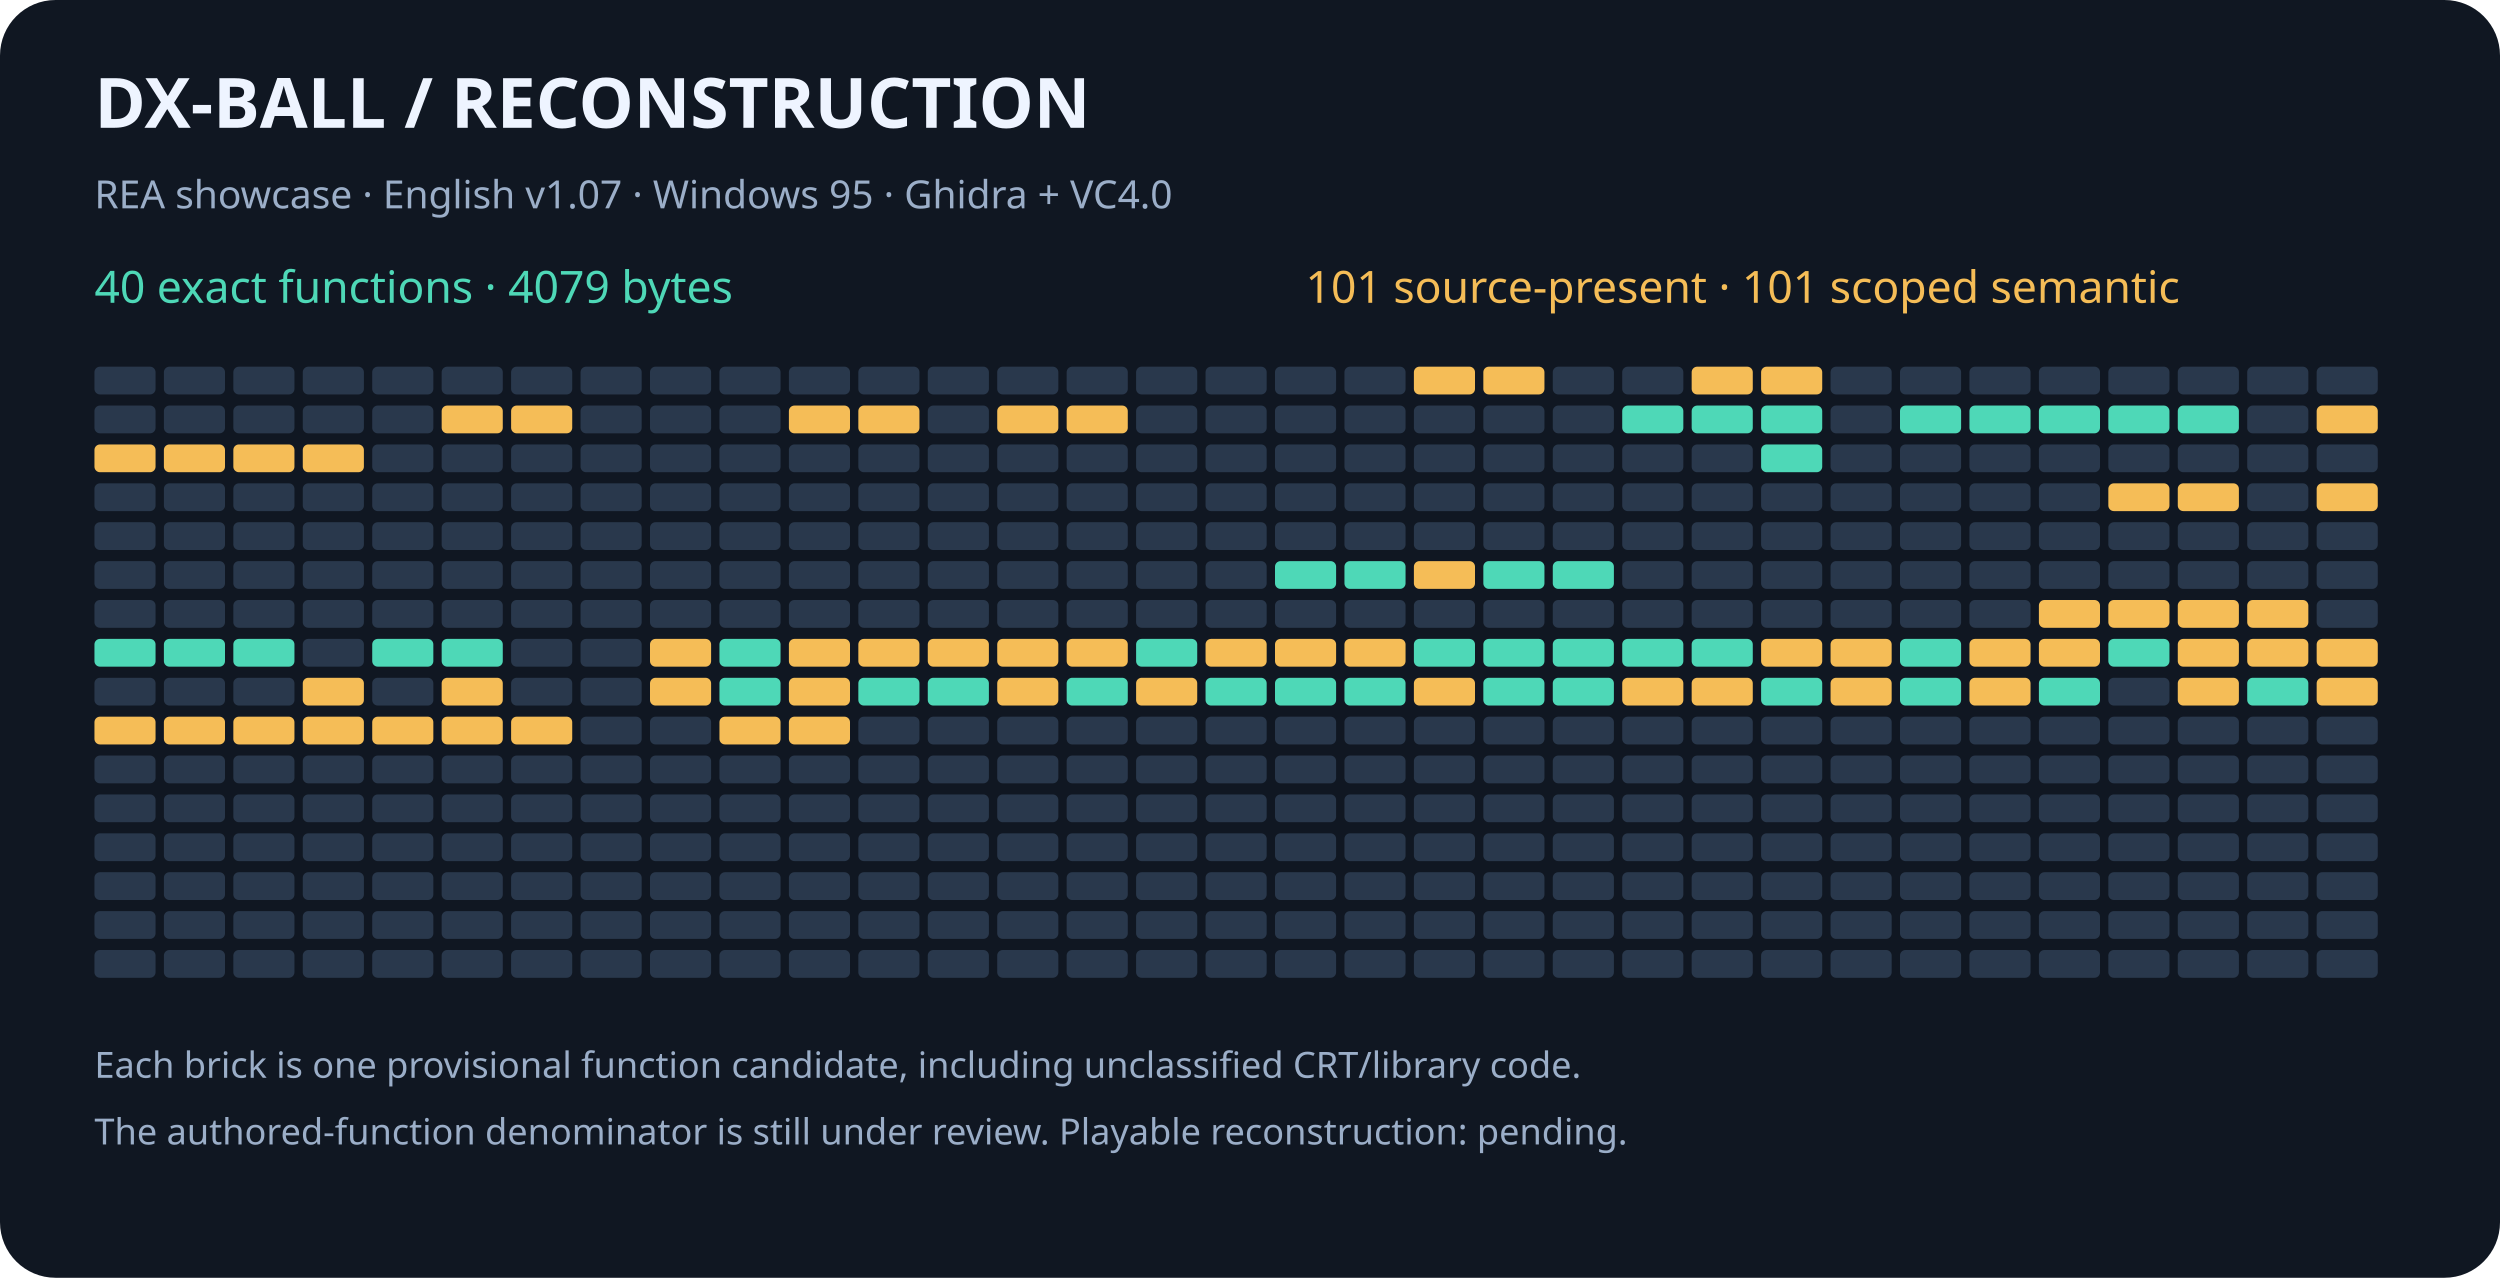
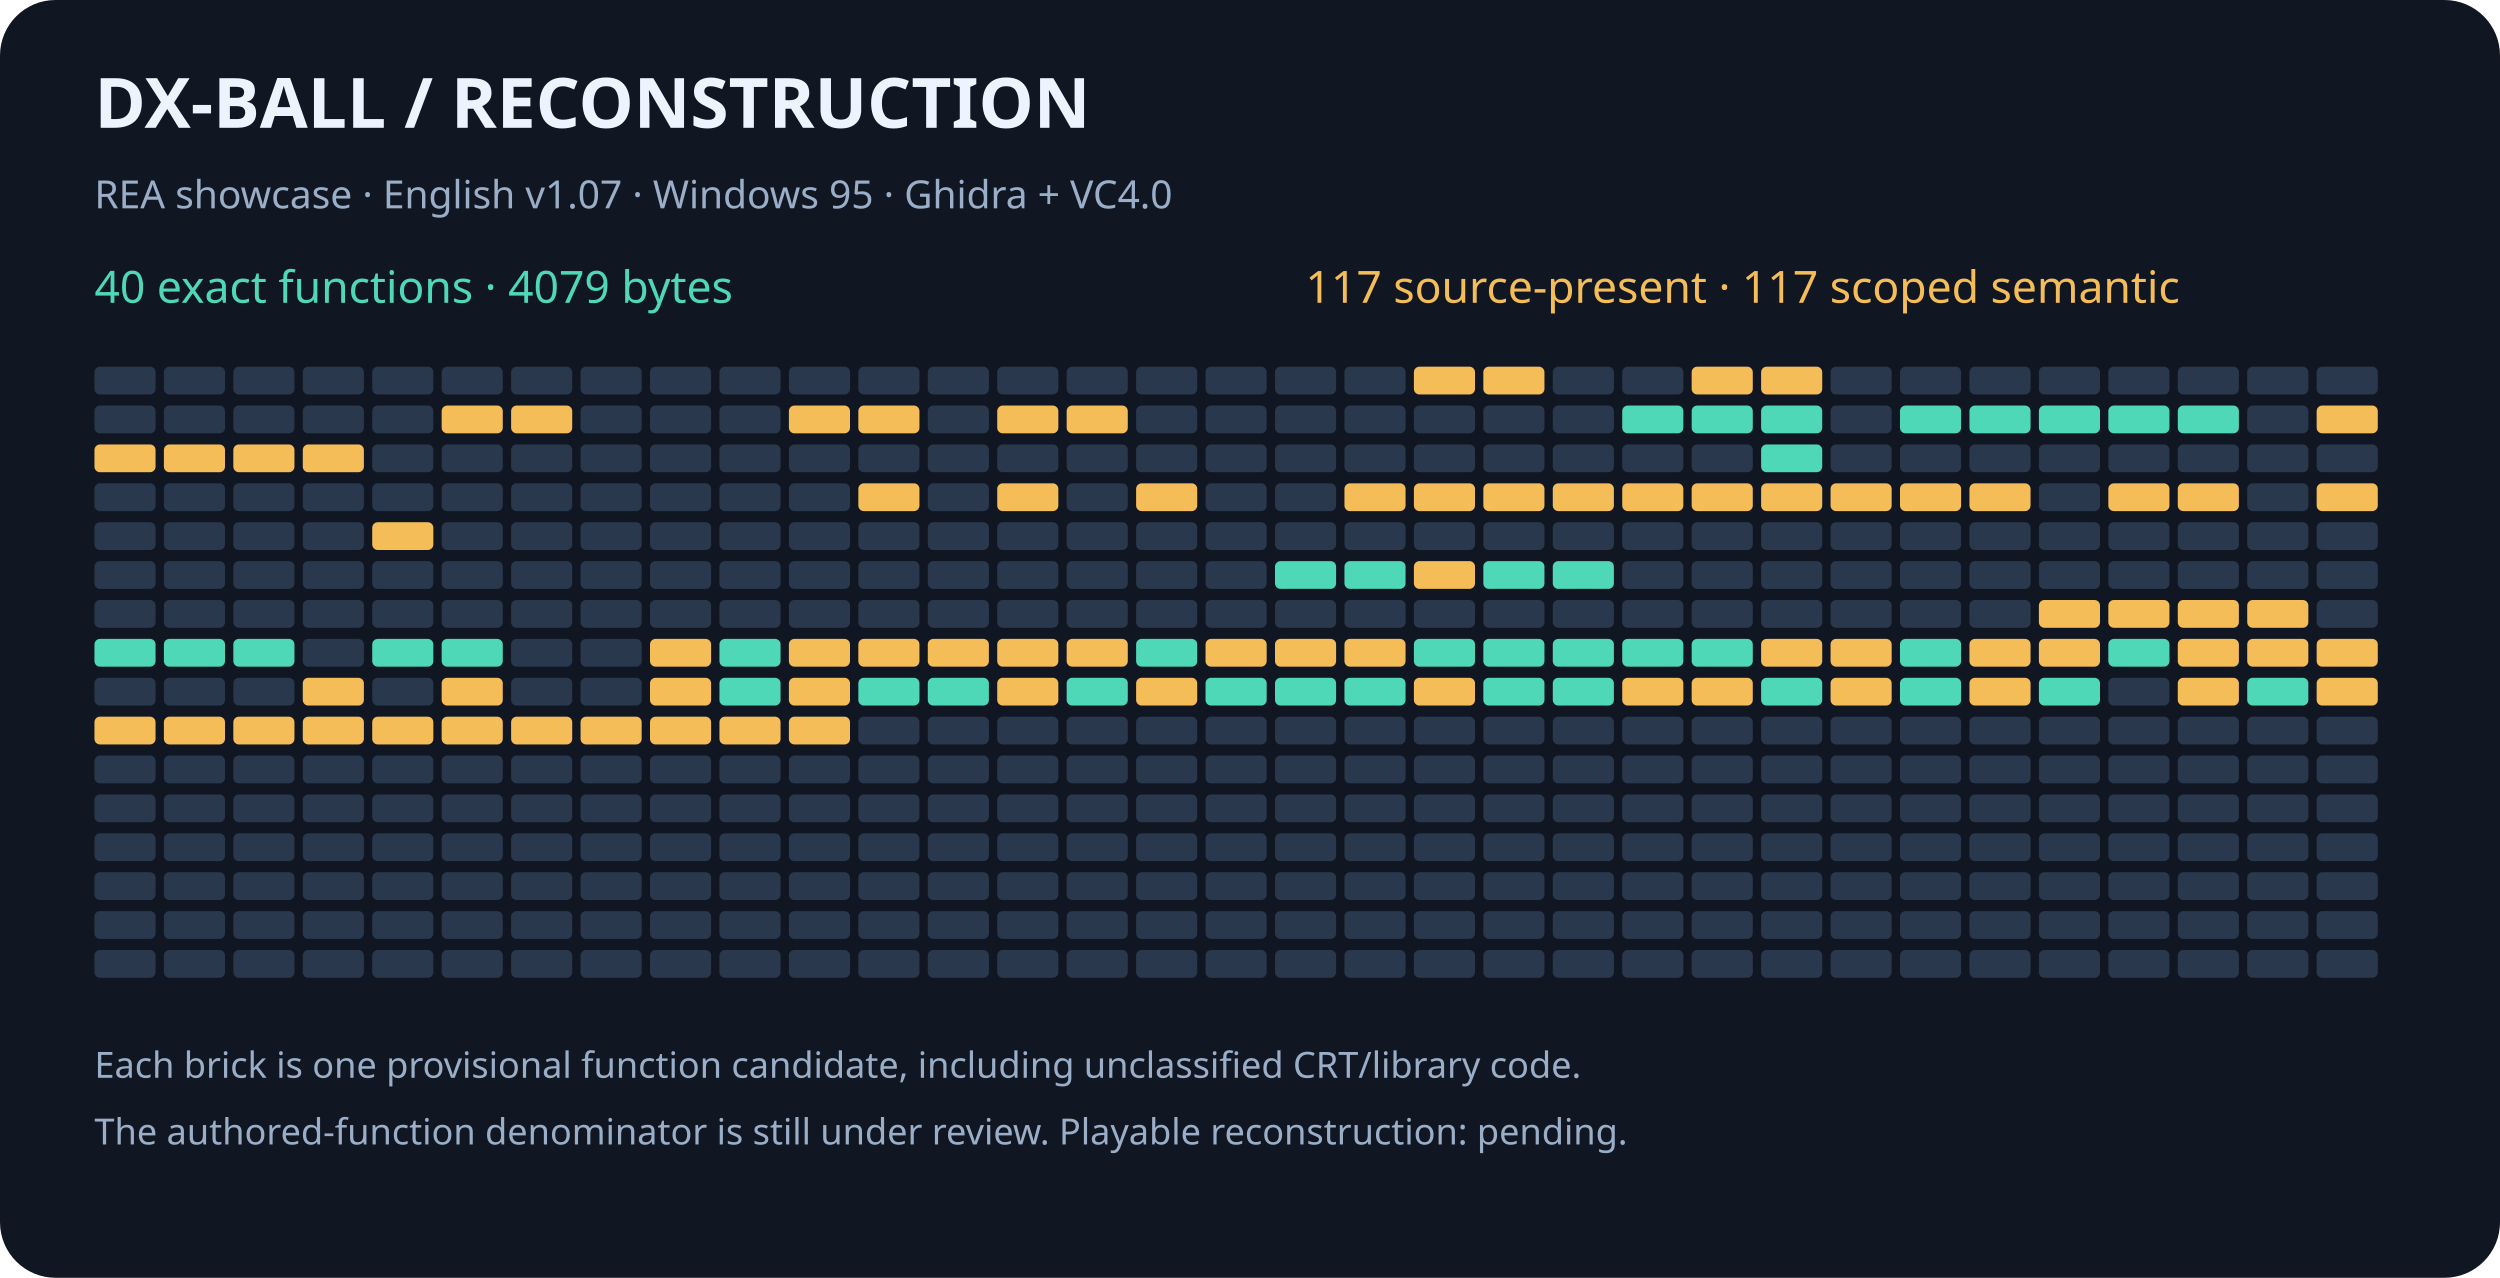
<svg xmlns="http://www.w3.org/2000/svg" width="900" height="460" viewBox="0 0 900 460" role="img" aria-labelledby="title desc">
  <rect width="900" height="460" rx="20" fill="#101722" />
  <g font-family="sans-serif">
    <text x="34" y="46" fill="#eef4ff" font-size="25" font-weight="bold">DX-BALL  /  RECONSTRUCTION</text>
    <text x="34" y="75" fill="#9baec8" font-size="14">REA showcase · English v1.07 · Windows 95 · Ghidra + VC4.0</text>
    <text x="34" y="109" fill="#4ed8b7" font-size="16">40 exact functions · 4079 bytes</text>
-     <text x="470" y="109" fill="#f5bd57" font-size="16">101 source-present · 101 scoped semantic</text>
+     <text x="470" y="109" fill="#f5bd57" font-size="16">117 source-present · 117 scoped semantic</text>
    <rect x="34" y="132" width="22" height="10" rx="2" fill="#29384c" />
    <rect x="59" y="132" width="22" height="10" rx="2" fill="#29384c" />
    <rect x="84" y="132" width="22" height="10" rx="2" fill="#29384c" />
    <rect x="109" y="132" width="22" height="10" rx="2" fill="#29384c" />
    <rect x="134" y="132" width="22" height="10" rx="2" fill="#29384c" />
    <rect x="159" y="132" width="22" height="10" rx="2" fill="#29384c" />
    <rect x="184" y="132" width="22" height="10" rx="2" fill="#29384c" />
    <rect x="209" y="132" width="22" height="10" rx="2" fill="#29384c" />
    <rect x="234" y="132" width="22" height="10" rx="2" fill="#29384c" />
    <rect x="259" y="132" width="22" height="10" rx="2" fill="#29384c" />
    <rect x="284" y="132" width="22" height="10" rx="2" fill="#29384c" />
    <rect x="309" y="132" width="22" height="10" rx="2" fill="#29384c" />
    <rect x="334" y="132" width="22" height="10" rx="2" fill="#29384c" />
    <rect x="359" y="132" width="22" height="10" rx="2" fill="#29384c" />
    <rect x="384" y="132" width="22" height="10" rx="2" fill="#29384c" />
    <rect x="409" y="132" width="22" height="10" rx="2" fill="#29384c" />
    <rect x="434" y="132" width="22" height="10" rx="2" fill="#29384c" />
    <rect x="459" y="132" width="22" height="10" rx="2" fill="#29384c" />
    <rect x="484" y="132" width="22" height="10" rx="2" fill="#29384c" />
    <rect x="509" y="132" width="22" height="10" rx="2" fill="#f5bd57" />
    <rect x="534" y="132" width="22" height="10" rx="2" fill="#f5bd57" />
    <rect x="559" y="132" width="22" height="10" rx="2" fill="#29384c" />
    <rect x="584" y="132" width="22" height="10" rx="2" fill="#29384c" />
    <rect x="609" y="132" width="22" height="10" rx="2" fill="#f5bd57" />
    <rect x="634" y="132" width="22" height="10" rx="2" fill="#f5bd57" />
    <rect x="659" y="132" width="22" height="10" rx="2" fill="#29384c" />
    <rect x="684" y="132" width="22" height="10" rx="2" fill="#29384c" />
    <rect x="709" y="132" width="22" height="10" rx="2" fill="#29384c" />
    <rect x="734" y="132" width="22" height="10" rx="2" fill="#29384c" />
    <rect x="759" y="132" width="22" height="10" rx="2" fill="#29384c" />
    <rect x="784" y="132" width="22" height="10" rx="2" fill="#29384c" />
    <rect x="809" y="132" width="22" height="10" rx="2" fill="#29384c" />
    <rect x="834" y="132" width="22" height="10" rx="2" fill="#29384c" />
    <rect x="34" y="146" width="22" height="10" rx="2" fill="#29384c" />
    <rect x="59" y="146" width="22" height="10" rx="2" fill="#29384c" />
    <rect x="84" y="146" width="22" height="10" rx="2" fill="#29384c" />
    <rect x="109" y="146" width="22" height="10" rx="2" fill="#29384c" />
    <rect x="134" y="146" width="22" height="10" rx="2" fill="#29384c" />
    <rect x="159" y="146" width="22" height="10" rx="2" fill="#f5bd57" />
    <rect x="184" y="146" width="22" height="10" rx="2" fill="#f5bd57" />
    <rect x="209" y="146" width="22" height="10" rx="2" fill="#29384c" />
    <rect x="234" y="146" width="22" height="10" rx="2" fill="#29384c" />
    <rect x="259" y="146" width="22" height="10" rx="2" fill="#29384c" />
    <rect x="284" y="146" width="22" height="10" rx="2" fill="#f5bd57" />
    <rect x="309" y="146" width="22" height="10" rx="2" fill="#f5bd57" />
    <rect x="334" y="146" width="22" height="10" rx="2" fill="#29384c" />
    <rect x="359" y="146" width="22" height="10" rx="2" fill="#f5bd57" />
    <rect x="384" y="146" width="22" height="10" rx="2" fill="#f5bd57" />
    <rect x="409" y="146" width="22" height="10" rx="2" fill="#29384c" />
    <rect x="434" y="146" width="22" height="10" rx="2" fill="#29384c" />
    <rect x="459" y="146" width="22" height="10" rx="2" fill="#29384c" />
    <rect x="484" y="146" width="22" height="10" rx="2" fill="#29384c" />
    <rect x="509" y="146" width="22" height="10" rx="2" fill="#29384c" />
    <rect x="534" y="146" width="22" height="10" rx="2" fill="#29384c" />
    <rect x="559" y="146" width="22" height="10" rx="2" fill="#29384c" />
    <rect x="584" y="146" width="22" height="10" rx="2" fill="#4ed8b7" />
    <rect x="609" y="146" width="22" height="10" rx="2" fill="#4ed8b7" />
    <rect x="634" y="146" width="22" height="10" rx="2" fill="#4ed8b7" />
    <rect x="659" y="146" width="22" height="10" rx="2" fill="#29384c" />
    <rect x="684" y="146" width="22" height="10" rx="2" fill="#4ed8b7" />
    <rect x="709" y="146" width="22" height="10" rx="2" fill="#4ed8b7" />
    <rect x="734" y="146" width="22" height="10" rx="2" fill="#4ed8b7" />
    <rect x="759" y="146" width="22" height="10" rx="2" fill="#4ed8b7" />
    <rect x="784" y="146" width="22" height="10" rx="2" fill="#4ed8b7" />
    <rect x="809" y="146" width="22" height="10" rx="2" fill="#29384c" />
    <rect x="834" y="146" width="22" height="10" rx="2" fill="#f5bd57" />
    <rect x="34" y="160" width="22" height="10" rx="2" fill="#f5bd57" />
    <rect x="59" y="160" width="22" height="10" rx="2" fill="#f5bd57" />
    <rect x="84" y="160" width="22" height="10" rx="2" fill="#f5bd57" />
    <rect x="109" y="160" width="22" height="10" rx="2" fill="#f5bd57" />
    <rect x="134" y="160" width="22" height="10" rx="2" fill="#29384c" />
    <rect x="159" y="160" width="22" height="10" rx="2" fill="#29384c" />
    <rect x="184" y="160" width="22" height="10" rx="2" fill="#29384c" />
    <rect x="209" y="160" width="22" height="10" rx="2" fill="#29384c" />
    <rect x="234" y="160" width="22" height="10" rx="2" fill="#29384c" />
    <rect x="259" y="160" width="22" height="10" rx="2" fill="#29384c" />
    <rect x="284" y="160" width="22" height="10" rx="2" fill="#29384c" />
    <rect x="309" y="160" width="22" height="10" rx="2" fill="#29384c" />
    <rect x="334" y="160" width="22" height="10" rx="2" fill="#29384c" />
    <rect x="359" y="160" width="22" height="10" rx="2" fill="#29384c" />
    <rect x="384" y="160" width="22" height="10" rx="2" fill="#29384c" />
    <rect x="409" y="160" width="22" height="10" rx="2" fill="#29384c" />
    <rect x="434" y="160" width="22" height="10" rx="2" fill="#29384c" />
    <rect x="459" y="160" width="22" height="10" rx="2" fill="#29384c" />
    <rect x="484" y="160" width="22" height="10" rx="2" fill="#29384c" />
    <rect x="509" y="160" width="22" height="10" rx="2" fill="#29384c" />
    <rect x="534" y="160" width="22" height="10" rx="2" fill="#29384c" />
    <rect x="559" y="160" width="22" height="10" rx="2" fill="#29384c" />
    <rect x="584" y="160" width="22" height="10" rx="2" fill="#29384c" />
    <rect x="609" y="160" width="22" height="10" rx="2" fill="#29384c" />
    <rect x="634" y="160" width="22" height="10" rx="2" fill="#4ed8b7" />
    <rect x="659" y="160" width="22" height="10" rx="2" fill="#29384c" />
    <rect x="684" y="160" width="22" height="10" rx="2" fill="#29384c" />
    <rect x="709" y="160" width="22" height="10" rx="2" fill="#29384c" />
    <rect x="734" y="160" width="22" height="10" rx="2" fill="#29384c" />
    <rect x="759" y="160" width="22" height="10" rx="2" fill="#29384c" />
    <rect x="784" y="160" width="22" height="10" rx="2" fill="#29384c" />
    <rect x="809" y="160" width="22" height="10" rx="2" fill="#29384c" />
    <rect x="834" y="160" width="22" height="10" rx="2" fill="#29384c" />
    <rect x="34" y="174" width="22" height="10" rx="2" fill="#29384c" />
    <rect x="59" y="174" width="22" height="10" rx="2" fill="#29384c" />
    <rect x="84" y="174" width="22" height="10" rx="2" fill="#29384c" />
    <rect x="109" y="174" width="22" height="10" rx="2" fill="#29384c" />
    <rect x="134" y="174" width="22" height="10" rx="2" fill="#29384c" />
    <rect x="159" y="174" width="22" height="10" rx="2" fill="#29384c" />
    <rect x="184" y="174" width="22" height="10" rx="2" fill="#29384c" />
    <rect x="209" y="174" width="22" height="10" rx="2" fill="#29384c" />
    <rect x="234" y="174" width="22" height="10" rx="2" fill="#29384c" />
    <rect x="259" y="174" width="22" height="10" rx="2" fill="#29384c" />
    <rect x="284" y="174" width="22" height="10" rx="2" fill="#29384c" />
-     <rect x="309" y="174" width="22" height="10" rx="2" fill="#29384c" />
+     <rect x="309" y="174" width="22" height="10" rx="2" fill="#f5bd57" />
    <rect x="334" y="174" width="22" height="10" rx="2" fill="#29384c" />
-     <rect x="359" y="174" width="22" height="10" rx="2" fill="#29384c" />
+     <rect x="359" y="174" width="22" height="10" rx="2" fill="#f5bd57" />
    <rect x="384" y="174" width="22" height="10" rx="2" fill="#29384c" />
-     <rect x="409" y="174" width="22" height="10" rx="2" fill="#29384c" />
+     <rect x="409" y="174" width="22" height="10" rx="2" fill="#f5bd57" />
    <rect x="434" y="174" width="22" height="10" rx="2" fill="#29384c" />
    <rect x="459" y="174" width="22" height="10" rx="2" fill="#29384c" />
-     <rect x="484" y="174" width="22" height="10" rx="2" fill="#29384c" />
-     <rect x="509" y="174" width="22" height="10" rx="2" fill="#29384c" />
-     <rect x="534" y="174" width="22" height="10" rx="2" fill="#29384c" />
-     <rect x="559" y="174" width="22" height="10" rx="2" fill="#29384c" />
-     <rect x="584" y="174" width="22" height="10" rx="2" fill="#29384c" />
-     <rect x="609" y="174" width="22" height="10" rx="2" fill="#29384c" />
-     <rect x="634" y="174" width="22" height="10" rx="2" fill="#29384c" />
-     <rect x="659" y="174" width="22" height="10" rx="2" fill="#29384c" />
-     <rect x="684" y="174" width="22" height="10" rx="2" fill="#29384c" />
-     <rect x="709" y="174" width="22" height="10" rx="2" fill="#29384c" />
+     <rect x="484" y="174" width="22" height="10" rx="2" fill="#f5bd57" />
+     <rect x="509" y="174" width="22" height="10" rx="2" fill="#f5bd57" />
+     <rect x="534" y="174" width="22" height="10" rx="2" fill="#f5bd57" />
+     <rect x="559" y="174" width="22" height="10" rx="2" fill="#f5bd57" />
+     <rect x="584" y="174" width="22" height="10" rx="2" fill="#f5bd57" />
+     <rect x="609" y="174" width="22" height="10" rx="2" fill="#f5bd57" />
+     <rect x="634" y="174" width="22" height="10" rx="2" fill="#f5bd57" />
+     <rect x="659" y="174" width="22" height="10" rx="2" fill="#f5bd57" />
+     <rect x="684" y="174" width="22" height="10" rx="2" fill="#f5bd57" />
+     <rect x="709" y="174" width="22" height="10" rx="2" fill="#f5bd57" />
    <rect x="734" y="174" width="22" height="10" rx="2" fill="#29384c" />
    <rect x="759" y="174" width="22" height="10" rx="2" fill="#f5bd57" />
    <rect x="784" y="174" width="22" height="10" rx="2" fill="#f5bd57" />
    <rect x="809" y="174" width="22" height="10" rx="2" fill="#29384c" />
    <rect x="834" y="174" width="22" height="10" rx="2" fill="#f5bd57" />
    <rect x="34" y="188" width="22" height="10" rx="2" fill="#29384c" />
    <rect x="59" y="188" width="22" height="10" rx="2" fill="#29384c" />
    <rect x="84" y="188" width="22" height="10" rx="2" fill="#29384c" />
    <rect x="109" y="188" width="22" height="10" rx="2" fill="#29384c" />
-     <rect x="134" y="188" width="22" height="10" rx="2" fill="#29384c" />
+     <rect x="134" y="188" width="22" height="10" rx="2" fill="#f5bd57" />
    <rect x="159" y="188" width="22" height="10" rx="2" fill="#29384c" />
    <rect x="184" y="188" width="22" height="10" rx="2" fill="#29384c" />
    <rect x="209" y="188" width="22" height="10" rx="2" fill="#29384c" />
    <rect x="234" y="188" width="22" height="10" rx="2" fill="#29384c" />
    <rect x="259" y="188" width="22" height="10" rx="2" fill="#29384c" />
    <rect x="284" y="188" width="22" height="10" rx="2" fill="#29384c" />
    <rect x="309" y="188" width="22" height="10" rx="2" fill="#29384c" />
    <rect x="334" y="188" width="22" height="10" rx="2" fill="#29384c" />
    <rect x="359" y="188" width="22" height="10" rx="2" fill="#29384c" />
    <rect x="384" y="188" width="22" height="10" rx="2" fill="#29384c" />
    <rect x="409" y="188" width="22" height="10" rx="2" fill="#29384c" />
    <rect x="434" y="188" width="22" height="10" rx="2" fill="#29384c" />
    <rect x="459" y="188" width="22" height="10" rx="2" fill="#29384c" />
    <rect x="484" y="188" width="22" height="10" rx="2" fill="#29384c" />
    <rect x="509" y="188" width="22" height="10" rx="2" fill="#29384c" />
    <rect x="534" y="188" width="22" height="10" rx="2" fill="#29384c" />
    <rect x="559" y="188" width="22" height="10" rx="2" fill="#29384c" />
    <rect x="584" y="188" width="22" height="10" rx="2" fill="#29384c" />
    <rect x="609" y="188" width="22" height="10" rx="2" fill="#29384c" />
    <rect x="634" y="188" width="22" height="10" rx="2" fill="#29384c" />
    <rect x="659" y="188" width="22" height="10" rx="2" fill="#29384c" />
    <rect x="684" y="188" width="22" height="10" rx="2" fill="#29384c" />
    <rect x="709" y="188" width="22" height="10" rx="2" fill="#29384c" />
    <rect x="734" y="188" width="22" height="10" rx="2" fill="#29384c" />
    <rect x="759" y="188" width="22" height="10" rx="2" fill="#29384c" />
    <rect x="784" y="188" width="22" height="10" rx="2" fill="#29384c" />
    <rect x="809" y="188" width="22" height="10" rx="2" fill="#29384c" />
    <rect x="834" y="188" width="22" height="10" rx="2" fill="#29384c" />
    <rect x="34" y="202" width="22" height="10" rx="2" fill="#29384c" />
    <rect x="59" y="202" width="22" height="10" rx="2" fill="#29384c" />
    <rect x="84" y="202" width="22" height="10" rx="2" fill="#29384c" />
    <rect x="109" y="202" width="22" height="10" rx="2" fill="#29384c" />
    <rect x="134" y="202" width="22" height="10" rx="2" fill="#29384c" />
    <rect x="159" y="202" width="22" height="10" rx="2" fill="#29384c" />
    <rect x="184" y="202" width="22" height="10" rx="2" fill="#29384c" />
    <rect x="209" y="202" width="22" height="10" rx="2" fill="#29384c" />
    <rect x="234" y="202" width="22" height="10" rx="2" fill="#29384c" />
    <rect x="259" y="202" width="22" height="10" rx="2" fill="#29384c" />
    <rect x="284" y="202" width="22" height="10" rx="2" fill="#29384c" />
    <rect x="309" y="202" width="22" height="10" rx="2" fill="#29384c" />
    <rect x="334" y="202" width="22" height="10" rx="2" fill="#29384c" />
    <rect x="359" y="202" width="22" height="10" rx="2" fill="#29384c" />
    <rect x="384" y="202" width="22" height="10" rx="2" fill="#29384c" />
    <rect x="409" y="202" width="22" height="10" rx="2" fill="#29384c" />
    <rect x="434" y="202" width="22" height="10" rx="2" fill="#29384c" />
    <rect x="459" y="202" width="22" height="10" rx="2" fill="#4ed8b7" />
    <rect x="484" y="202" width="22" height="10" rx="2" fill="#4ed8b7" />
    <rect x="509" y="202" width="22" height="10" rx="2" fill="#f5bd57" />
    <rect x="534" y="202" width="22" height="10" rx="2" fill="#4ed8b7" />
    <rect x="559" y="202" width="22" height="10" rx="2" fill="#4ed8b7" />
    <rect x="584" y="202" width="22" height="10" rx="2" fill="#29384c" />
    <rect x="609" y="202" width="22" height="10" rx="2" fill="#29384c" />
    <rect x="634" y="202" width="22" height="10" rx="2" fill="#29384c" />
    <rect x="659" y="202" width="22" height="10" rx="2" fill="#29384c" />
    <rect x="684" y="202" width="22" height="10" rx="2" fill="#29384c" />
    <rect x="709" y="202" width="22" height="10" rx="2" fill="#29384c" />
    <rect x="734" y="202" width="22" height="10" rx="2" fill="#29384c" />
    <rect x="759" y="202" width="22" height="10" rx="2" fill="#29384c" />
    <rect x="784" y="202" width="22" height="10" rx="2" fill="#29384c" />
    <rect x="809" y="202" width="22" height="10" rx="2" fill="#29384c" />
    <rect x="834" y="202" width="22" height="10" rx="2" fill="#29384c" />
    <rect x="34" y="216" width="22" height="10" rx="2" fill="#29384c" />
    <rect x="59" y="216" width="22" height="10" rx="2" fill="#29384c" />
    <rect x="84" y="216" width="22" height="10" rx="2" fill="#29384c" />
    <rect x="109" y="216" width="22" height="10" rx="2" fill="#29384c" />
    <rect x="134" y="216" width="22" height="10" rx="2" fill="#29384c" />
    <rect x="159" y="216" width="22" height="10" rx="2" fill="#29384c" />
    <rect x="184" y="216" width="22" height="10" rx="2" fill="#29384c" />
    <rect x="209" y="216" width="22" height="10" rx="2" fill="#29384c" />
    <rect x="234" y="216" width="22" height="10" rx="2" fill="#29384c" />
    <rect x="259" y="216" width="22" height="10" rx="2" fill="#29384c" />
    <rect x="284" y="216" width="22" height="10" rx="2" fill="#29384c" />
    <rect x="309" y="216" width="22" height="10" rx="2" fill="#29384c" />
    <rect x="334" y="216" width="22" height="10" rx="2" fill="#29384c" />
    <rect x="359" y="216" width="22" height="10" rx="2" fill="#29384c" />
    <rect x="384" y="216" width="22" height="10" rx="2" fill="#29384c" />
    <rect x="409" y="216" width="22" height="10" rx="2" fill="#29384c" />
    <rect x="434" y="216" width="22" height="10" rx="2" fill="#29384c" />
    <rect x="459" y="216" width="22" height="10" rx="2" fill="#29384c" />
    <rect x="484" y="216" width="22" height="10" rx="2" fill="#29384c" />
    <rect x="509" y="216" width="22" height="10" rx="2" fill="#29384c" />
    <rect x="534" y="216" width="22" height="10" rx="2" fill="#29384c" />
    <rect x="559" y="216" width="22" height="10" rx="2" fill="#29384c" />
    <rect x="584" y="216" width="22" height="10" rx="2" fill="#29384c" />
    <rect x="609" y="216" width="22" height="10" rx="2" fill="#29384c" />
    <rect x="634" y="216" width="22" height="10" rx="2" fill="#29384c" />
    <rect x="659" y="216" width="22" height="10" rx="2" fill="#29384c" />
    <rect x="684" y="216" width="22" height="10" rx="2" fill="#29384c" />
    <rect x="709" y="216" width="22" height="10" rx="2" fill="#29384c" />
    <rect x="734" y="216" width="22" height="10" rx="2" fill="#f5bd57" />
    <rect x="759" y="216" width="22" height="10" rx="2" fill="#f5bd57" />
    <rect x="784" y="216" width="22" height="10" rx="2" fill="#f5bd57" />
    <rect x="809" y="216" width="22" height="10" rx="2" fill="#f5bd57" />
    <rect x="834" y="216" width="22" height="10" rx="2" fill="#29384c" />
    <rect x="34" y="230" width="22" height="10" rx="2" fill="#4ed8b7" />
    <rect x="59" y="230" width="22" height="10" rx="2" fill="#4ed8b7" />
    <rect x="84" y="230" width="22" height="10" rx="2" fill="#4ed8b7" />
    <rect x="109" y="230" width="22" height="10" rx="2" fill="#29384c" />
    <rect x="134" y="230" width="22" height="10" rx="2" fill="#4ed8b7" />
    <rect x="159" y="230" width="22" height="10" rx="2" fill="#4ed8b7" />
    <rect x="184" y="230" width="22" height="10" rx="2" fill="#29384c" />
    <rect x="209" y="230" width="22" height="10" rx="2" fill="#29384c" />
    <rect x="234" y="230" width="22" height="10" rx="2" fill="#f5bd57" />
    <rect x="259" y="230" width="22" height="10" rx="2" fill="#4ed8b7" />
    <rect x="284" y="230" width="22" height="10" rx="2" fill="#f5bd57" />
    <rect x="309" y="230" width="22" height="10" rx="2" fill="#f5bd57" />
    <rect x="334" y="230" width="22" height="10" rx="2" fill="#f5bd57" />
    <rect x="359" y="230" width="22" height="10" rx="2" fill="#f5bd57" />
    <rect x="384" y="230" width="22" height="10" rx="2" fill="#f5bd57" />
    <rect x="409" y="230" width="22" height="10" rx="2" fill="#4ed8b7" />
    <rect x="434" y="230" width="22" height="10" rx="2" fill="#f5bd57" />
    <rect x="459" y="230" width="22" height="10" rx="2" fill="#f5bd57" />
    <rect x="484" y="230" width="22" height="10" rx="2" fill="#f5bd57" />
    <rect x="509" y="230" width="22" height="10" rx="2" fill="#4ed8b7" />
    <rect x="534" y="230" width="22" height="10" rx="2" fill="#4ed8b7" />
    <rect x="559" y="230" width="22" height="10" rx="2" fill="#4ed8b7" />
    <rect x="584" y="230" width="22" height="10" rx="2" fill="#4ed8b7" />
    <rect x="609" y="230" width="22" height="10" rx="2" fill="#4ed8b7" />
    <rect x="634" y="230" width="22" height="10" rx="2" fill="#f5bd57" />
    <rect x="659" y="230" width="22" height="10" rx="2" fill="#f5bd57" />
    <rect x="684" y="230" width="22" height="10" rx="2" fill="#4ed8b7" />
    <rect x="709" y="230" width="22" height="10" rx="2" fill="#f5bd57" />
    <rect x="734" y="230" width="22" height="10" rx="2" fill="#f5bd57" />
    <rect x="759" y="230" width="22" height="10" rx="2" fill="#4ed8b7" />
    <rect x="784" y="230" width="22" height="10" rx="2" fill="#f5bd57" />
    <rect x="809" y="230" width="22" height="10" rx="2" fill="#f5bd57" />
    <rect x="834" y="230" width="22" height="10" rx="2" fill="#f5bd57" />
    <rect x="34" y="244" width="22" height="10" rx="2" fill="#29384c" />
    <rect x="59" y="244" width="22" height="10" rx="2" fill="#29384c" />
    <rect x="84" y="244" width="22" height="10" rx="2" fill="#29384c" />
    <rect x="109" y="244" width="22" height="10" rx="2" fill="#f5bd57" />
    <rect x="134" y="244" width="22" height="10" rx="2" fill="#29384c" />
    <rect x="159" y="244" width="22" height="10" rx="2" fill="#f5bd57" />
    <rect x="184" y="244" width="22" height="10" rx="2" fill="#29384c" />
    <rect x="209" y="244" width="22" height="10" rx="2" fill="#29384c" />
    <rect x="234" y="244" width="22" height="10" rx="2" fill="#f5bd57" />
    <rect x="259" y="244" width="22" height="10" rx="2" fill="#4ed8b7" />
    <rect x="284" y="244" width="22" height="10" rx="2" fill="#f5bd57" />
    <rect x="309" y="244" width="22" height="10" rx="2" fill="#4ed8b7" />
    <rect x="334" y="244" width="22" height="10" rx="2" fill="#4ed8b7" />
    <rect x="359" y="244" width="22" height="10" rx="2" fill="#f5bd57" />
    <rect x="384" y="244" width="22" height="10" rx="2" fill="#4ed8b7" />
    <rect x="409" y="244" width="22" height="10" rx="2" fill="#f5bd57" />
    <rect x="434" y="244" width="22" height="10" rx="2" fill="#4ed8b7" />
    <rect x="459" y="244" width="22" height="10" rx="2" fill="#4ed8b7" />
    <rect x="484" y="244" width="22" height="10" rx="2" fill="#4ed8b7" />
    <rect x="509" y="244" width="22" height="10" rx="2" fill="#f5bd57" />
    <rect x="534" y="244" width="22" height="10" rx="2" fill="#4ed8b7" />
    <rect x="559" y="244" width="22" height="10" rx="2" fill="#4ed8b7" />
    <rect x="584" y="244" width="22" height="10" rx="2" fill="#f5bd57" />
    <rect x="609" y="244" width="22" height="10" rx="2" fill="#f5bd57" />
    <rect x="634" y="244" width="22" height="10" rx="2" fill="#4ed8b7" />
    <rect x="659" y="244" width="22" height="10" rx="2" fill="#f5bd57" />
    <rect x="684" y="244" width="22" height="10" rx="2" fill="#4ed8b7" />
    <rect x="709" y="244" width="22" height="10" rx="2" fill="#f5bd57" />
    <rect x="734" y="244" width="22" height="10" rx="2" fill="#4ed8b7" />
    <rect x="759" y="244" width="22" height="10" rx="2" fill="#29384c" />
    <rect x="784" y="244" width="22" height="10" rx="2" fill="#f5bd57" />
    <rect x="809" y="244" width="22" height="10" rx="2" fill="#4ed8b7" />
    <rect x="834" y="244" width="22" height="10" rx="2" fill="#f5bd57" />
    <rect x="34" y="258" width="22" height="10" rx="2" fill="#f5bd57" />
    <rect x="59" y="258" width="22" height="10" rx="2" fill="#f5bd57" />
    <rect x="84" y="258" width="22" height="10" rx="2" fill="#f5bd57" />
    <rect x="109" y="258" width="22" height="10" rx="2" fill="#f5bd57" />
    <rect x="134" y="258" width="22" height="10" rx="2" fill="#f5bd57" />
    <rect x="159" y="258" width="22" height="10" rx="2" fill="#f5bd57" />
    <rect x="184" y="258" width="22" height="10" rx="2" fill="#f5bd57" />
-     <rect x="209" y="258" width="22" height="10" rx="2" fill="#29384c" />
-     <rect x="234" y="258" width="22" height="10" rx="2" fill="#29384c" />
+     <rect x="209" y="258" width="22" height="10" rx="2" fill="#f5bd57" />
+     <rect x="234" y="258" width="22" height="10" rx="2" fill="#f5bd57" />
    <rect x="259" y="258" width="22" height="10" rx="2" fill="#f5bd57" />
    <rect x="284" y="258" width="22" height="10" rx="2" fill="#f5bd57" />
    <rect x="309" y="258" width="22" height="10" rx="2" fill="#29384c" />
    <rect x="334" y="258" width="22" height="10" rx="2" fill="#29384c" />
    <rect x="359" y="258" width="22" height="10" rx="2" fill="#29384c" />
    <rect x="384" y="258" width="22" height="10" rx="2" fill="#29384c" />
    <rect x="409" y="258" width="22" height="10" rx="2" fill="#29384c" />
    <rect x="434" y="258" width="22" height="10" rx="2" fill="#29384c" />
    <rect x="459" y="258" width="22" height="10" rx="2" fill="#29384c" />
    <rect x="484" y="258" width="22" height="10" rx="2" fill="#29384c" />
    <rect x="509" y="258" width="22" height="10" rx="2" fill="#29384c" />
    <rect x="534" y="258" width="22" height="10" rx="2" fill="#29384c" />
    <rect x="559" y="258" width="22" height="10" rx="2" fill="#29384c" />
    <rect x="584" y="258" width="22" height="10" rx="2" fill="#29384c" />
    <rect x="609" y="258" width="22" height="10" rx="2" fill="#29384c" />
    <rect x="634" y="258" width="22" height="10" rx="2" fill="#29384c" />
    <rect x="659" y="258" width="22" height="10" rx="2" fill="#29384c" />
    <rect x="684" y="258" width="22" height="10" rx="2" fill="#29384c" />
    <rect x="709" y="258" width="22" height="10" rx="2" fill="#29384c" />
    <rect x="734" y="258" width="22" height="10" rx="2" fill="#29384c" />
    <rect x="759" y="258" width="22" height="10" rx="2" fill="#29384c" />
    <rect x="784" y="258" width="22" height="10" rx="2" fill="#29384c" />
    <rect x="809" y="258" width="22" height="10" rx="2" fill="#29384c" />
    <rect x="834" y="258" width="22" height="10" rx="2" fill="#29384c" />
    <rect x="34" y="272" width="22" height="10" rx="2" fill="#29384c" />
    <rect x="59" y="272" width="22" height="10" rx="2" fill="#29384c" />
    <rect x="84" y="272" width="22" height="10" rx="2" fill="#29384c" />
    <rect x="109" y="272" width="22" height="10" rx="2" fill="#29384c" />
    <rect x="134" y="272" width="22" height="10" rx="2" fill="#29384c" />
    <rect x="159" y="272" width="22" height="10" rx="2" fill="#29384c" />
    <rect x="184" y="272" width="22" height="10" rx="2" fill="#29384c" />
    <rect x="209" y="272" width="22" height="10" rx="2" fill="#29384c" />
    <rect x="234" y="272" width="22" height="10" rx="2" fill="#29384c" />
    <rect x="259" y="272" width="22" height="10" rx="2" fill="#29384c" />
    <rect x="284" y="272" width="22" height="10" rx="2" fill="#29384c" />
    <rect x="309" y="272" width="22" height="10" rx="2" fill="#29384c" />
    <rect x="334" y="272" width="22" height="10" rx="2" fill="#29384c" />
    <rect x="359" y="272" width="22" height="10" rx="2" fill="#29384c" />
    <rect x="384" y="272" width="22" height="10" rx="2" fill="#29384c" />
    <rect x="409" y="272" width="22" height="10" rx="2" fill="#29384c" />
    <rect x="434" y="272" width="22" height="10" rx="2" fill="#29384c" />
    <rect x="459" y="272" width="22" height="10" rx="2" fill="#29384c" />
    <rect x="484" y="272" width="22" height="10" rx="2" fill="#29384c" />
    <rect x="509" y="272" width="22" height="10" rx="2" fill="#29384c" />
    <rect x="534" y="272" width="22" height="10" rx="2" fill="#29384c" />
    <rect x="559" y="272" width="22" height="10" rx="2" fill="#29384c" />
    <rect x="584" y="272" width="22" height="10" rx="2" fill="#29384c" />
    <rect x="609" y="272" width="22" height="10" rx="2" fill="#29384c" />
    <rect x="634" y="272" width="22" height="10" rx="2" fill="#29384c" />
    <rect x="659" y="272" width="22" height="10" rx="2" fill="#29384c" />
    <rect x="684" y="272" width="22" height="10" rx="2" fill="#29384c" />
    <rect x="709" y="272" width="22" height="10" rx="2" fill="#29384c" />
    <rect x="734" y="272" width="22" height="10" rx="2" fill="#29384c" />
    <rect x="759" y="272" width="22" height="10" rx="2" fill="#29384c" />
    <rect x="784" y="272" width="22" height="10" rx="2" fill="#29384c" />
    <rect x="809" y="272" width="22" height="10" rx="2" fill="#29384c" />
    <rect x="834" y="272" width="22" height="10" rx="2" fill="#29384c" />
    <rect x="34" y="286" width="22" height="10" rx="2" fill="#29384c" />
    <rect x="59" y="286" width="22" height="10" rx="2" fill="#29384c" />
    <rect x="84" y="286" width="22" height="10" rx="2" fill="#29384c" />
    <rect x="109" y="286" width="22" height="10" rx="2" fill="#29384c" />
    <rect x="134" y="286" width="22" height="10" rx="2" fill="#29384c" />
    <rect x="159" y="286" width="22" height="10" rx="2" fill="#29384c" />
    <rect x="184" y="286" width="22" height="10" rx="2" fill="#29384c" />
    <rect x="209" y="286" width="22" height="10" rx="2" fill="#29384c" />
    <rect x="234" y="286" width="22" height="10" rx="2" fill="#29384c" />
    <rect x="259" y="286" width="22" height="10" rx="2" fill="#29384c" />
    <rect x="284" y="286" width="22" height="10" rx="2" fill="#29384c" />
    <rect x="309" y="286" width="22" height="10" rx="2" fill="#29384c" />
    <rect x="334" y="286" width="22" height="10" rx="2" fill="#29384c" />
    <rect x="359" y="286" width="22" height="10" rx="2" fill="#29384c" />
    <rect x="384" y="286" width="22" height="10" rx="2" fill="#29384c" />
    <rect x="409" y="286" width="22" height="10" rx="2" fill="#29384c" />
    <rect x="434" y="286" width="22" height="10" rx="2" fill="#29384c" />
    <rect x="459" y="286" width="22" height="10" rx="2" fill="#29384c" />
    <rect x="484" y="286" width="22" height="10" rx="2" fill="#29384c" />
    <rect x="509" y="286" width="22" height="10" rx="2" fill="#29384c" />
    <rect x="534" y="286" width="22" height="10" rx="2" fill="#29384c" />
    <rect x="559" y="286" width="22" height="10" rx="2" fill="#29384c" />
    <rect x="584" y="286" width="22" height="10" rx="2" fill="#29384c" />
    <rect x="609" y="286" width="22" height="10" rx="2" fill="#29384c" />
    <rect x="634" y="286" width="22" height="10" rx="2" fill="#29384c" />
    <rect x="659" y="286" width="22" height="10" rx="2" fill="#29384c" />
    <rect x="684" y="286" width="22" height="10" rx="2" fill="#29384c" />
    <rect x="709" y="286" width="22" height="10" rx="2" fill="#29384c" />
    <rect x="734" y="286" width="22" height="10" rx="2" fill="#29384c" />
    <rect x="759" y="286" width="22" height="10" rx="2" fill="#29384c" />
    <rect x="784" y="286" width="22" height="10" rx="2" fill="#29384c" />
    <rect x="809" y="286" width="22" height="10" rx="2" fill="#29384c" />
    <rect x="834" y="286" width="22" height="10" rx="2" fill="#29384c" />
    <rect x="34" y="300" width="22" height="10" rx="2" fill="#29384c" />
    <rect x="59" y="300" width="22" height="10" rx="2" fill="#29384c" />
    <rect x="84" y="300" width="22" height="10" rx="2" fill="#29384c" />
    <rect x="109" y="300" width="22" height="10" rx="2" fill="#29384c" />
    <rect x="134" y="300" width="22" height="10" rx="2" fill="#29384c" />
    <rect x="159" y="300" width="22" height="10" rx="2" fill="#29384c" />
    <rect x="184" y="300" width="22" height="10" rx="2" fill="#29384c" />
    <rect x="209" y="300" width="22" height="10" rx="2" fill="#29384c" />
    <rect x="234" y="300" width="22" height="10" rx="2" fill="#29384c" />
    <rect x="259" y="300" width="22" height="10" rx="2" fill="#29384c" />
    <rect x="284" y="300" width="22" height="10" rx="2" fill="#29384c" />
    <rect x="309" y="300" width="22" height="10" rx="2" fill="#29384c" />
    <rect x="334" y="300" width="22" height="10" rx="2" fill="#29384c" />
    <rect x="359" y="300" width="22" height="10" rx="2" fill="#29384c" />
    <rect x="384" y="300" width="22" height="10" rx="2" fill="#29384c" />
    <rect x="409" y="300" width="22" height="10" rx="2" fill="#29384c" />
    <rect x="434" y="300" width="22" height="10" rx="2" fill="#29384c" />
    <rect x="459" y="300" width="22" height="10" rx="2" fill="#29384c" />
    <rect x="484" y="300" width="22" height="10" rx="2" fill="#29384c" />
    <rect x="509" y="300" width="22" height="10" rx="2" fill="#29384c" />
    <rect x="534" y="300" width="22" height="10" rx="2" fill="#29384c" />
    <rect x="559" y="300" width="22" height="10" rx="2" fill="#29384c" />
    <rect x="584" y="300" width="22" height="10" rx="2" fill="#29384c" />
    <rect x="609" y="300" width="22" height="10" rx="2" fill="#29384c" />
    <rect x="634" y="300" width="22" height="10" rx="2" fill="#29384c" />
    <rect x="659" y="300" width="22" height="10" rx="2" fill="#29384c" />
    <rect x="684" y="300" width="22" height="10" rx="2" fill="#29384c" />
    <rect x="709" y="300" width="22" height="10" rx="2" fill="#29384c" />
    <rect x="734" y="300" width="22" height="10" rx="2" fill="#29384c" />
    <rect x="759" y="300" width="22" height="10" rx="2" fill="#29384c" />
    <rect x="784" y="300" width="22" height="10" rx="2" fill="#29384c" />
    <rect x="809" y="300" width="22" height="10" rx="2" fill="#29384c" />
    <rect x="834" y="300" width="22" height="10" rx="2" fill="#29384c" />
    <rect x="34" y="314" width="22" height="10" rx="2" fill="#29384c" />
    <rect x="59" y="314" width="22" height="10" rx="2" fill="#29384c" />
    <rect x="84" y="314" width="22" height="10" rx="2" fill="#29384c" />
    <rect x="109" y="314" width="22" height="10" rx="2" fill="#29384c" />
    <rect x="134" y="314" width="22" height="10" rx="2" fill="#29384c" />
    <rect x="159" y="314" width="22" height="10" rx="2" fill="#29384c" />
    <rect x="184" y="314" width="22" height="10" rx="2" fill="#29384c" />
    <rect x="209" y="314" width="22" height="10" rx="2" fill="#29384c" />
    <rect x="234" y="314" width="22" height="10" rx="2" fill="#29384c" />
    <rect x="259" y="314" width="22" height="10" rx="2" fill="#29384c" />
    <rect x="284" y="314" width="22" height="10" rx="2" fill="#29384c" />
    <rect x="309" y="314" width="22" height="10" rx="2" fill="#29384c" />
    <rect x="334" y="314" width="22" height="10" rx="2" fill="#29384c" />
    <rect x="359" y="314" width="22" height="10" rx="2" fill="#29384c" />
    <rect x="384" y="314" width="22" height="10" rx="2" fill="#29384c" />
    <rect x="409" y="314" width="22" height="10" rx="2" fill="#29384c" />
    <rect x="434" y="314" width="22" height="10" rx="2" fill="#29384c" />
    <rect x="459" y="314" width="22" height="10" rx="2" fill="#29384c" />
    <rect x="484" y="314" width="22" height="10" rx="2" fill="#29384c" />
    <rect x="509" y="314" width="22" height="10" rx="2" fill="#29384c" />
    <rect x="534" y="314" width="22" height="10" rx="2" fill="#29384c" />
    <rect x="559" y="314" width="22" height="10" rx="2" fill="#29384c" />
    <rect x="584" y="314" width="22" height="10" rx="2" fill="#29384c" />
    <rect x="609" y="314" width="22" height="10" rx="2" fill="#29384c" />
    <rect x="634" y="314" width="22" height="10" rx="2" fill="#29384c" />
    <rect x="659" y="314" width="22" height="10" rx="2" fill="#29384c" />
    <rect x="684" y="314" width="22" height="10" rx="2" fill="#29384c" />
    <rect x="709" y="314" width="22" height="10" rx="2" fill="#29384c" />
    <rect x="734" y="314" width="22" height="10" rx="2" fill="#29384c" />
    <rect x="759" y="314" width="22" height="10" rx="2" fill="#29384c" />
    <rect x="784" y="314" width="22" height="10" rx="2" fill="#29384c" />
    <rect x="809" y="314" width="22" height="10" rx="2" fill="#29384c" />
    <rect x="834" y="314" width="22" height="10" rx="2" fill="#29384c" />
    <rect x="34" y="328" width="22" height="10" rx="2" fill="#29384c" />
    <rect x="59" y="328" width="22" height="10" rx="2" fill="#29384c" />
    <rect x="84" y="328" width="22" height="10" rx="2" fill="#29384c" />
    <rect x="109" y="328" width="22" height="10" rx="2" fill="#29384c" />
    <rect x="134" y="328" width="22" height="10" rx="2" fill="#29384c" />
    <rect x="159" y="328" width="22" height="10" rx="2" fill="#29384c" />
    <rect x="184" y="328" width="22" height="10" rx="2" fill="#29384c" />
    <rect x="209" y="328" width="22" height="10" rx="2" fill="#29384c" />
    <rect x="234" y="328" width="22" height="10" rx="2" fill="#29384c" />
    <rect x="259" y="328" width="22" height="10" rx="2" fill="#29384c" />
    <rect x="284" y="328" width="22" height="10" rx="2" fill="#29384c" />
    <rect x="309" y="328" width="22" height="10" rx="2" fill="#29384c" />
    <rect x="334" y="328" width="22" height="10" rx="2" fill="#29384c" />
    <rect x="359" y="328" width="22" height="10" rx="2" fill="#29384c" />
    <rect x="384" y="328" width="22" height="10" rx="2" fill="#29384c" />
    <rect x="409" y="328" width="22" height="10" rx="2" fill="#29384c" />
    <rect x="434" y="328" width="22" height="10" rx="2" fill="#29384c" />
    <rect x="459" y="328" width="22" height="10" rx="2" fill="#29384c" />
    <rect x="484" y="328" width="22" height="10" rx="2" fill="#29384c" />
    <rect x="509" y="328" width="22" height="10" rx="2" fill="#29384c" />
    <rect x="534" y="328" width="22" height="10" rx="2" fill="#29384c" />
    <rect x="559" y="328" width="22" height="10" rx="2" fill="#29384c" />
    <rect x="584" y="328" width="22" height="10" rx="2" fill="#29384c" />
    <rect x="609" y="328" width="22" height="10" rx="2" fill="#29384c" />
    <rect x="634" y="328" width="22" height="10" rx="2" fill="#29384c" />
    <rect x="659" y="328" width="22" height="10" rx="2" fill="#29384c" />
    <rect x="684" y="328" width="22" height="10" rx="2" fill="#29384c" />
    <rect x="709" y="328" width="22" height="10" rx="2" fill="#29384c" />
    <rect x="734" y="328" width="22" height="10" rx="2" fill="#29384c" />
    <rect x="759" y="328" width="22" height="10" rx="2" fill="#29384c" />
    <rect x="784" y="328" width="22" height="10" rx="2" fill="#29384c" />
    <rect x="809" y="328" width="22" height="10" rx="2" fill="#29384c" />
    <rect x="834" y="328" width="22" height="10" rx="2" fill="#29384c" />
    <rect x="34" y="342" width="22" height="10" rx="2" fill="#29384c" />
    <rect x="59" y="342" width="22" height="10" rx="2" fill="#29384c" />
    <rect x="84" y="342" width="22" height="10" rx="2" fill="#29384c" />
    <rect x="109" y="342" width="22" height="10" rx="2" fill="#29384c" />
    <rect x="134" y="342" width="22" height="10" rx="2" fill="#29384c" />
    <rect x="159" y="342" width="22" height="10" rx="2" fill="#29384c" />
    <rect x="184" y="342" width="22" height="10" rx="2" fill="#29384c" />
    <rect x="209" y="342" width="22" height="10" rx="2" fill="#29384c" />
    <rect x="234" y="342" width="22" height="10" rx="2" fill="#29384c" />
    <rect x="259" y="342" width="22" height="10" rx="2" fill="#29384c" />
    <rect x="284" y="342" width="22" height="10" rx="2" fill="#29384c" />
    <rect x="309" y="342" width="22" height="10" rx="2" fill="#29384c" />
    <rect x="334" y="342" width="22" height="10" rx="2" fill="#29384c" />
    <rect x="359" y="342" width="22" height="10" rx="2" fill="#29384c" />
    <rect x="384" y="342" width="22" height="10" rx="2" fill="#29384c" />
    <rect x="409" y="342" width="22" height="10" rx="2" fill="#29384c" />
    <rect x="434" y="342" width="22" height="10" rx="2" fill="#29384c" />
    <rect x="459" y="342" width="22" height="10" rx="2" fill="#29384c" />
    <rect x="484" y="342" width="22" height="10" rx="2" fill="#29384c" />
    <rect x="509" y="342" width="22" height="10" rx="2" fill="#29384c" />
    <rect x="534" y="342" width="22" height="10" rx="2" fill="#29384c" />
    <rect x="559" y="342" width="22" height="10" rx="2" fill="#29384c" />
    <rect x="584" y="342" width="22" height="10" rx="2" fill="#29384c" />
    <rect x="609" y="342" width="22" height="10" rx="2" fill="#29384c" />
    <rect x="634" y="342" width="22" height="10" rx="2" fill="#29384c" />
    <rect x="659" y="342" width="22" height="10" rx="2" fill="#29384c" />
    <rect x="684" y="342" width="22" height="10" rx="2" fill="#29384c" />
    <rect x="709" y="342" width="22" height="10" rx="2" fill="#29384c" />
    <rect x="734" y="342" width="22" height="10" rx="2" fill="#29384c" />
    <rect x="759" y="342" width="22" height="10" rx="2" fill="#29384c" />
    <rect x="784" y="342" width="22" height="10" rx="2" fill="#29384c" />
    <rect x="809" y="342" width="22" height="10" rx="2" fill="#29384c" />
    <rect x="834" y="342" width="22" height="10" rx="2" fill="#29384c" />
    <text x="34" y="388" fill="#9baec8" font-size="13">Each brick is one provisional function candidate, including unclassified CRT/library code.</text>
    <text x="34" y="412" fill="#9baec8" font-size="13">The authored-function denominator is still under review. Playable reconstruction: pending.</text>
  </g>
</svg>
